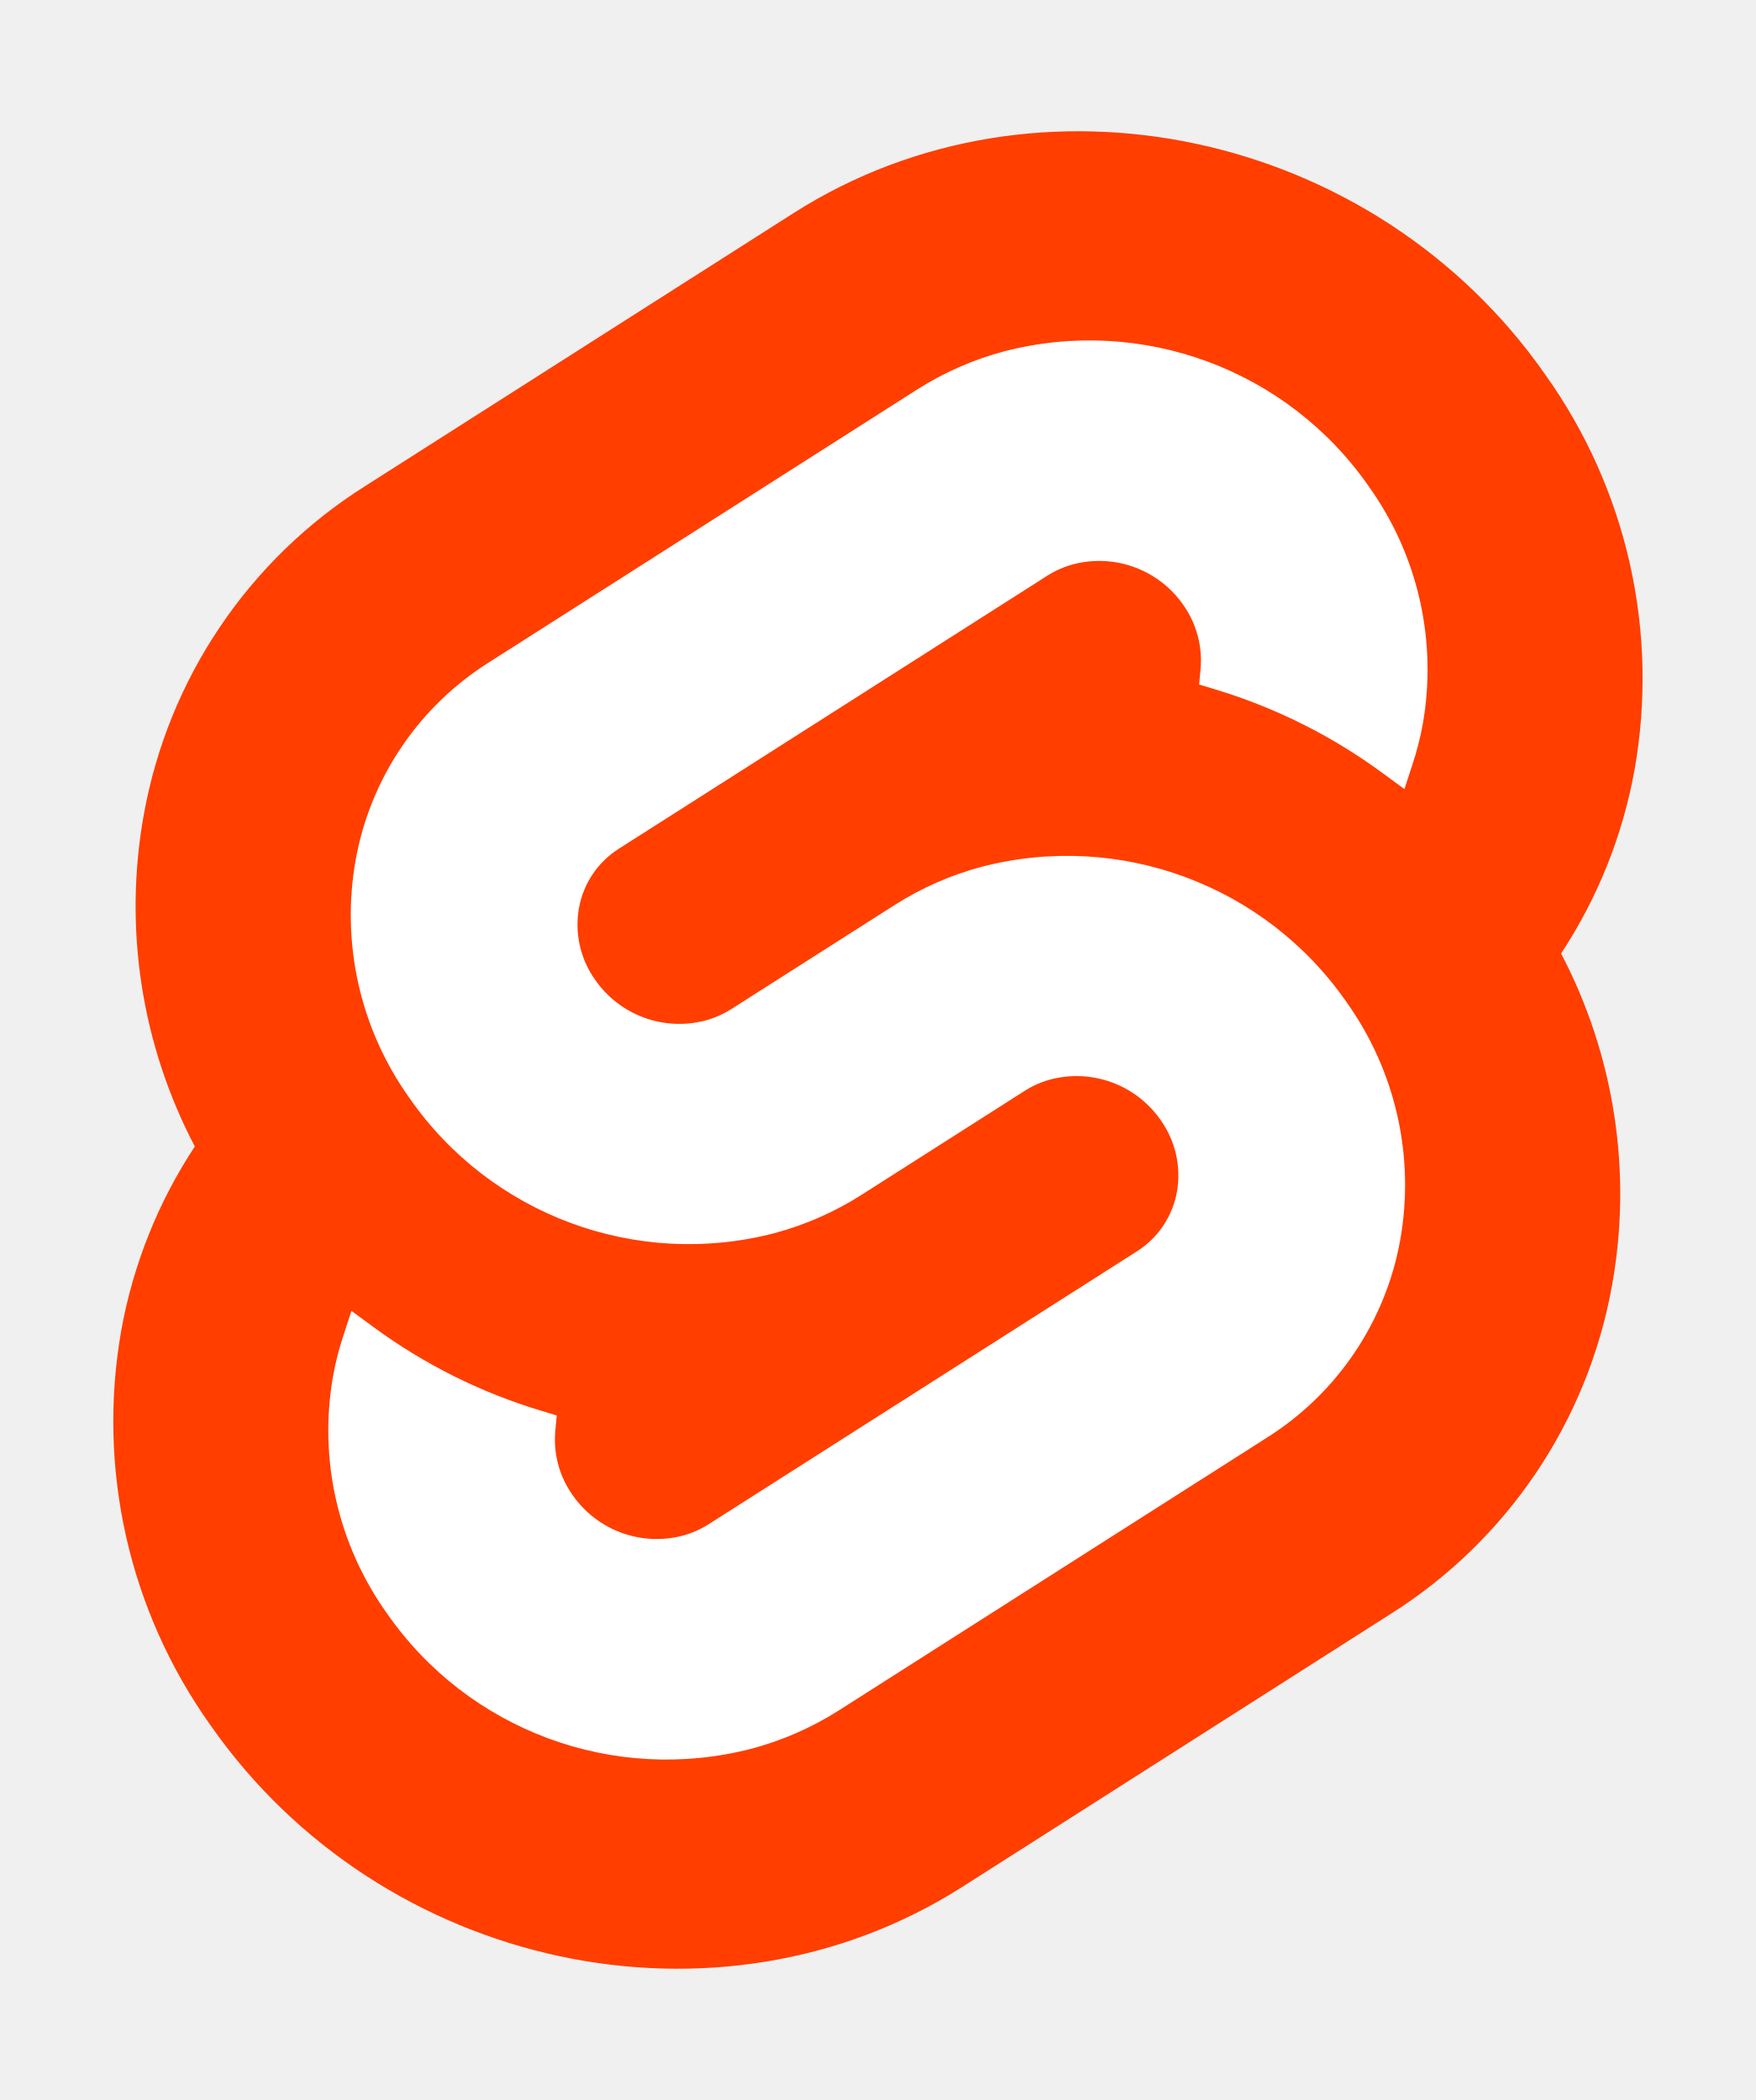
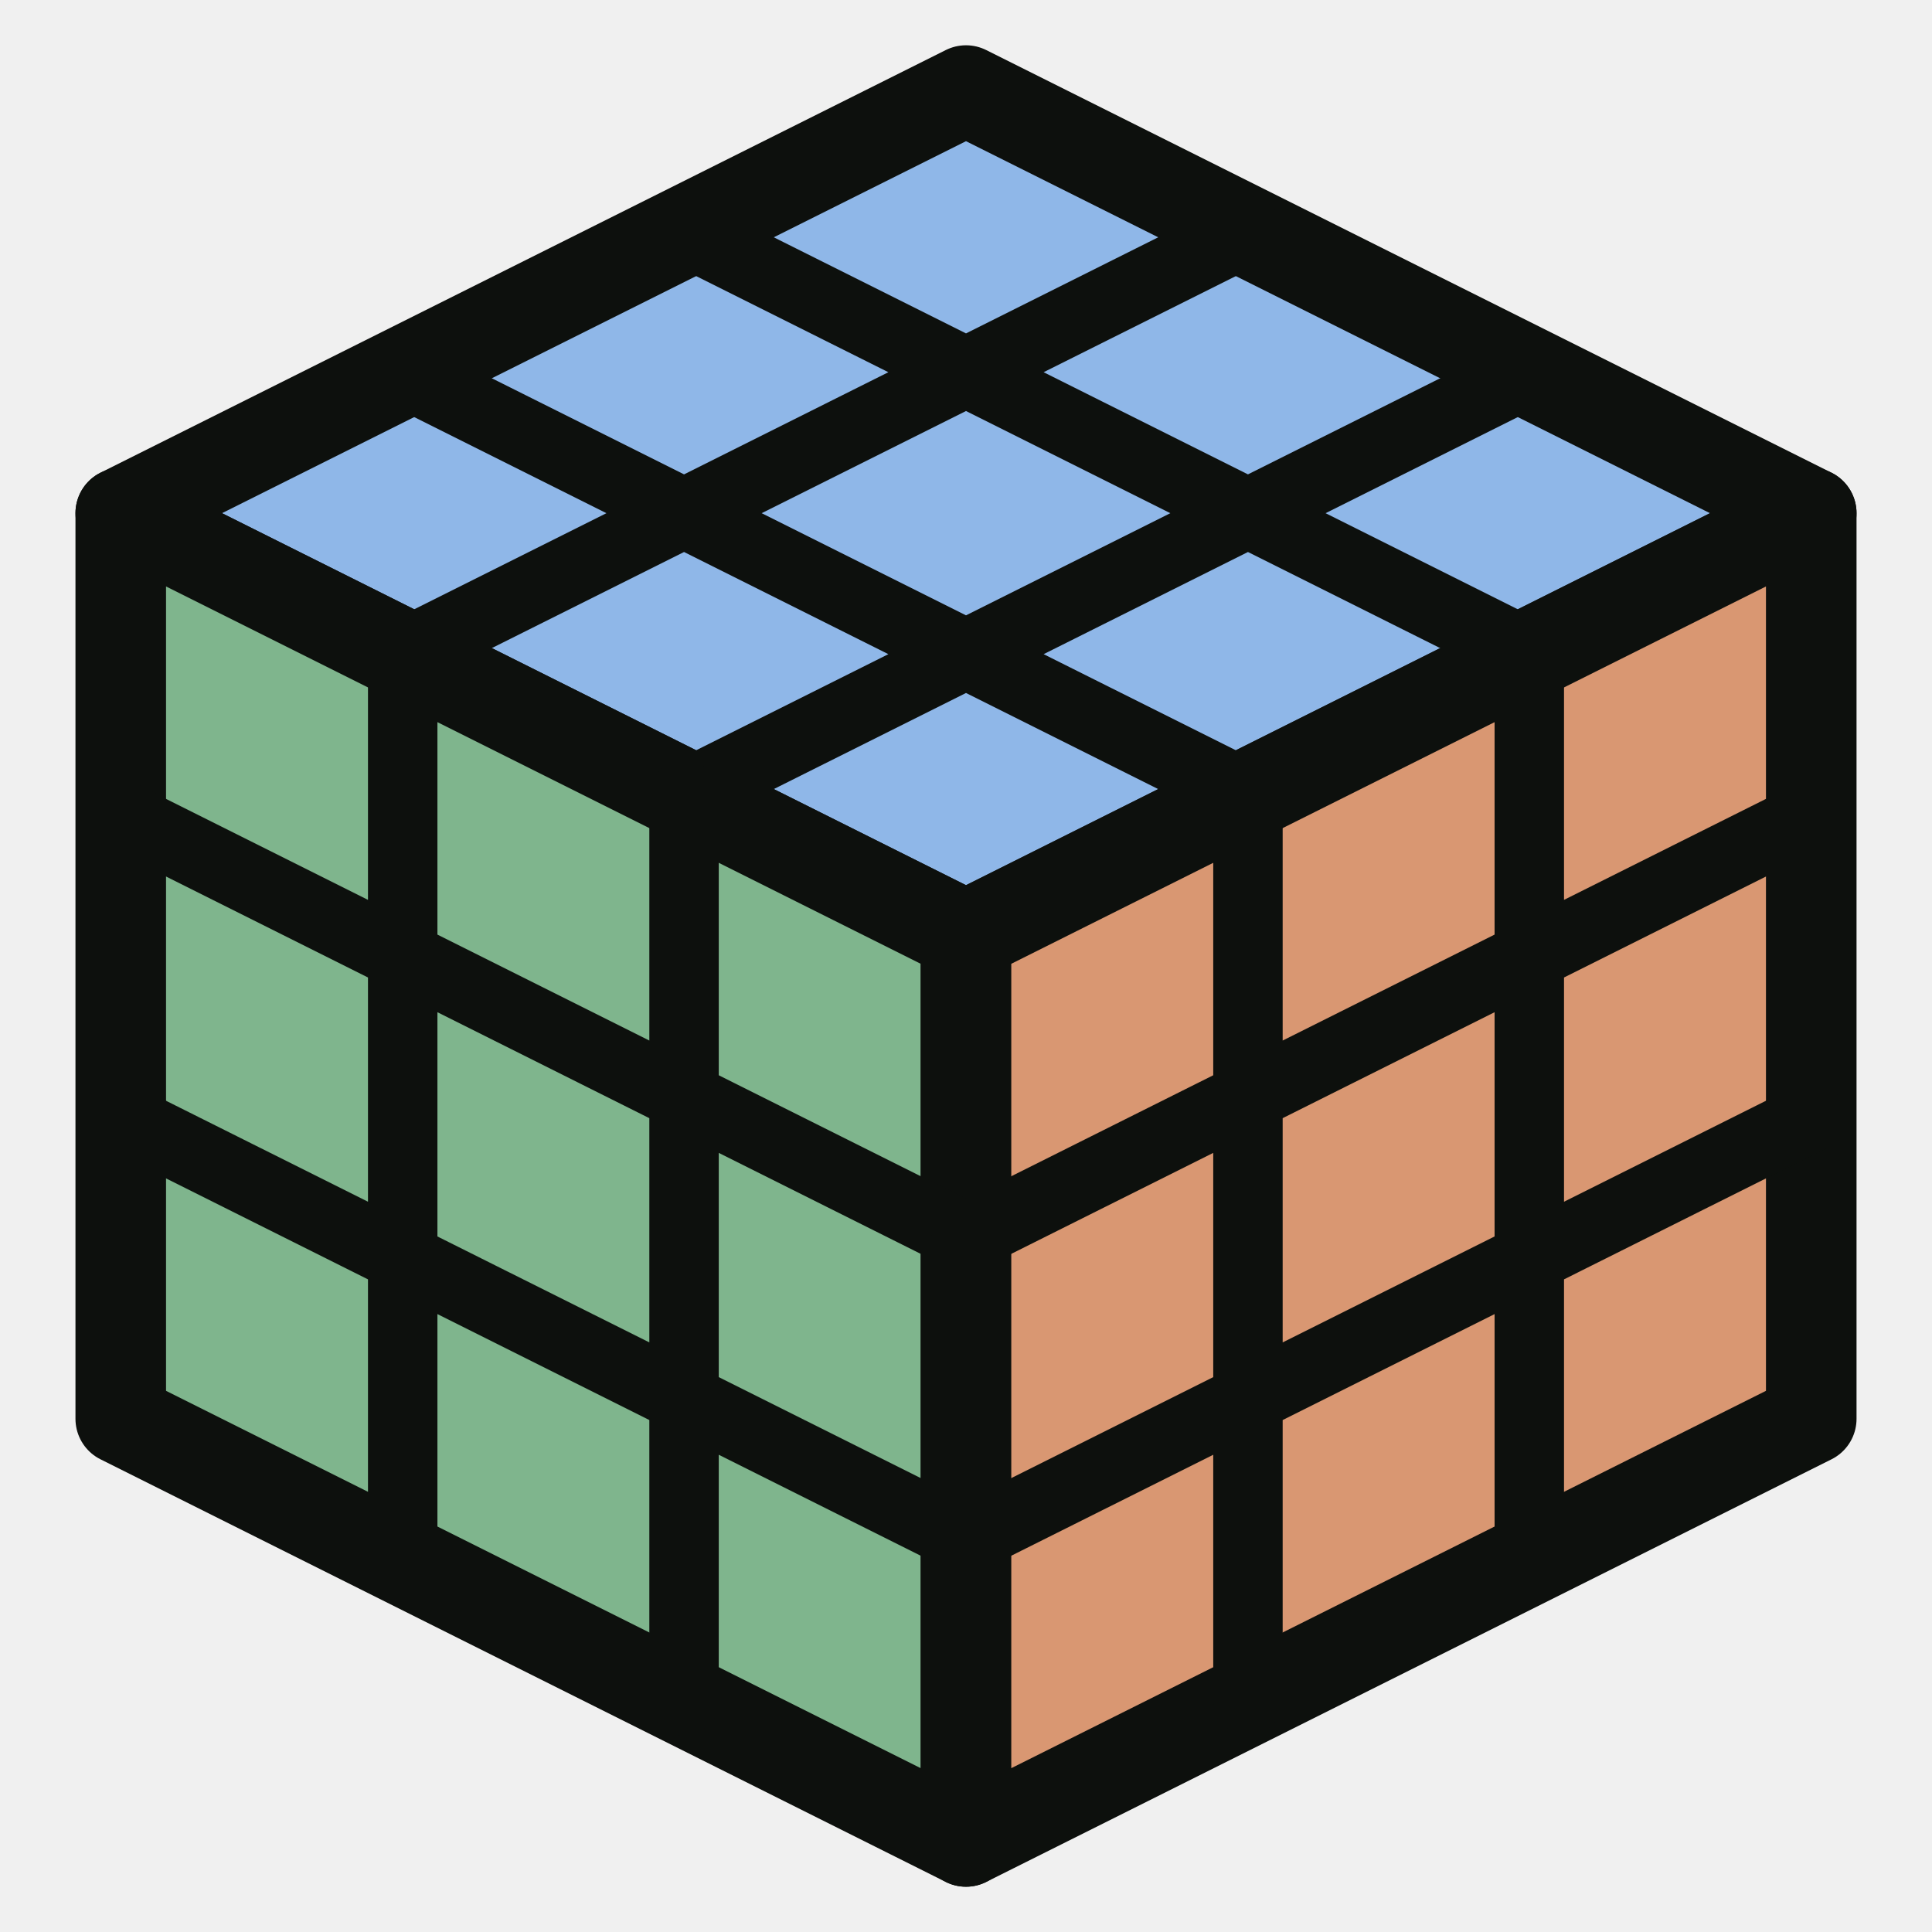
- <svg xmlns="http://www.w3.org/2000/svg" width="107" height="128" viewBox="0 0 107 128">
-   <path d="M94.157 22.819c-10.4-14.885-30.94-19.297-45.792-9.835L22.282 29.608A29.92 29.92 0 0 0 8.764 49.65a31.5 31.5 0 0 0 3.108 20.231 30 30 0 0 0-4.477 11.183 31.9 31.9 0 0 0 5.448 24.116c10.402 14.887 30.942 19.297 45.791 9.835l26.083-16.624A29.92 29.92 0 0 0 98.235 78.35a31.53 31.53 0 0 0-3.105-20.232 30 30 0 0 0 4.474-11.182 31.88 31.88 0 0 0-5.447-24.116" style="fill:#ff3e00" />
-   <path d="M45.817 106.582a20.72 20.72 0 0 1-22.237-8.243 19.17 19.17 0 0 1-3.277-14.503 18 18 0 0 1 .624-2.435l.49-1.498 1.337.981a33.6 33.6 0 0 0 10.203 5.098l.97.294-.09.968a5.85 5.85 0 0 0 1.052 3.878 6.24 6.24 0 0 0 6.695 2.485 5.8 5.8 0 0 0 1.603-.704L69.27 76.28a5.43 5.43 0 0 0 2.45-3.631 5.8 5.8 0 0 0-.987-4.371 6.24 6.24 0 0 0-6.698-2.487 5.7 5.7 0 0 0-1.6.704l-9.953 6.345a19 19 0 0 1-5.296 2.326 20.72 20.72 0 0 1-22.237-8.243 19.17 19.17 0 0 1-3.277-14.502 17.99 17.99 0 0 1 8.13-12.052l26.081-16.623a19 19 0 0 1 5.3-2.329 20.72 20.72 0 0 1 22.237 8.243 19.17 19.17 0 0 1 3.277 14.503 18 18 0 0 1-.624 2.435l-.49 1.498-1.337-.98a33.6 33.6 0 0 0-10.203-5.1l-.97-.294.09-.968a5.86 5.86 0 0 0-1.052-3.878 6.24 6.24 0 0 0-6.696-2.485 5.8 5.8 0 0 0-1.602.704L37.73 51.72a5.42 5.42 0 0 0-2.449 3.63 5.79 5.79 0 0 0 .986 4.372 6.24 6.24 0 0 0 6.698 2.486 5.8 5.8 0 0 0 1.602-.704l9.952-6.342a19 19 0 0 1 5.295-2.328 20.72 20.72 0 0 1 22.237 8.242 19.17 19.17 0 0 1 3.277 14.503 18 18 0 0 1-8.13 12.053l-26.081 16.622a19 19 0 0 1-5.3 2.328" style="fill:#fff" />
+ <svg xmlns="http://www.w3.org/2000/svg" viewBox="0 0 32 32" width="32" height="32">
+   <g stroke="#0d100d" stroke-linecap="round" stroke-linejoin="round">
+     <path fill="#8fb7e8" stroke-width="1.5" d="M16 1.5 30 8.5l-14 7-14-7z" />
+     <path fill="#7fb58d" stroke-width="1.5" d="m2 8.5 14 7v15l-14-7z" />
+     <path fill="#d99772" stroke-width="1.5" d="m16 15.5 14-7v15l-14 7z" />
+     <g fill="none" stroke-width="1.15">
+       <path d="m11.33 3.83 14 7M6.67 6.17l14 7M20.67 3.83l-14 7M25.33 6.17l-14 7" />
+       <path d="m2 13.5 14 7M2 18.5l14 7M6.67 10.83v15M11.33 13.17v15" />
+       <path d="m16 20.5 14-7M16 25.5l14-7M20.67 13.17v15M25.33 10.83v15" />
+     </g>
+   </g>
</svg>
